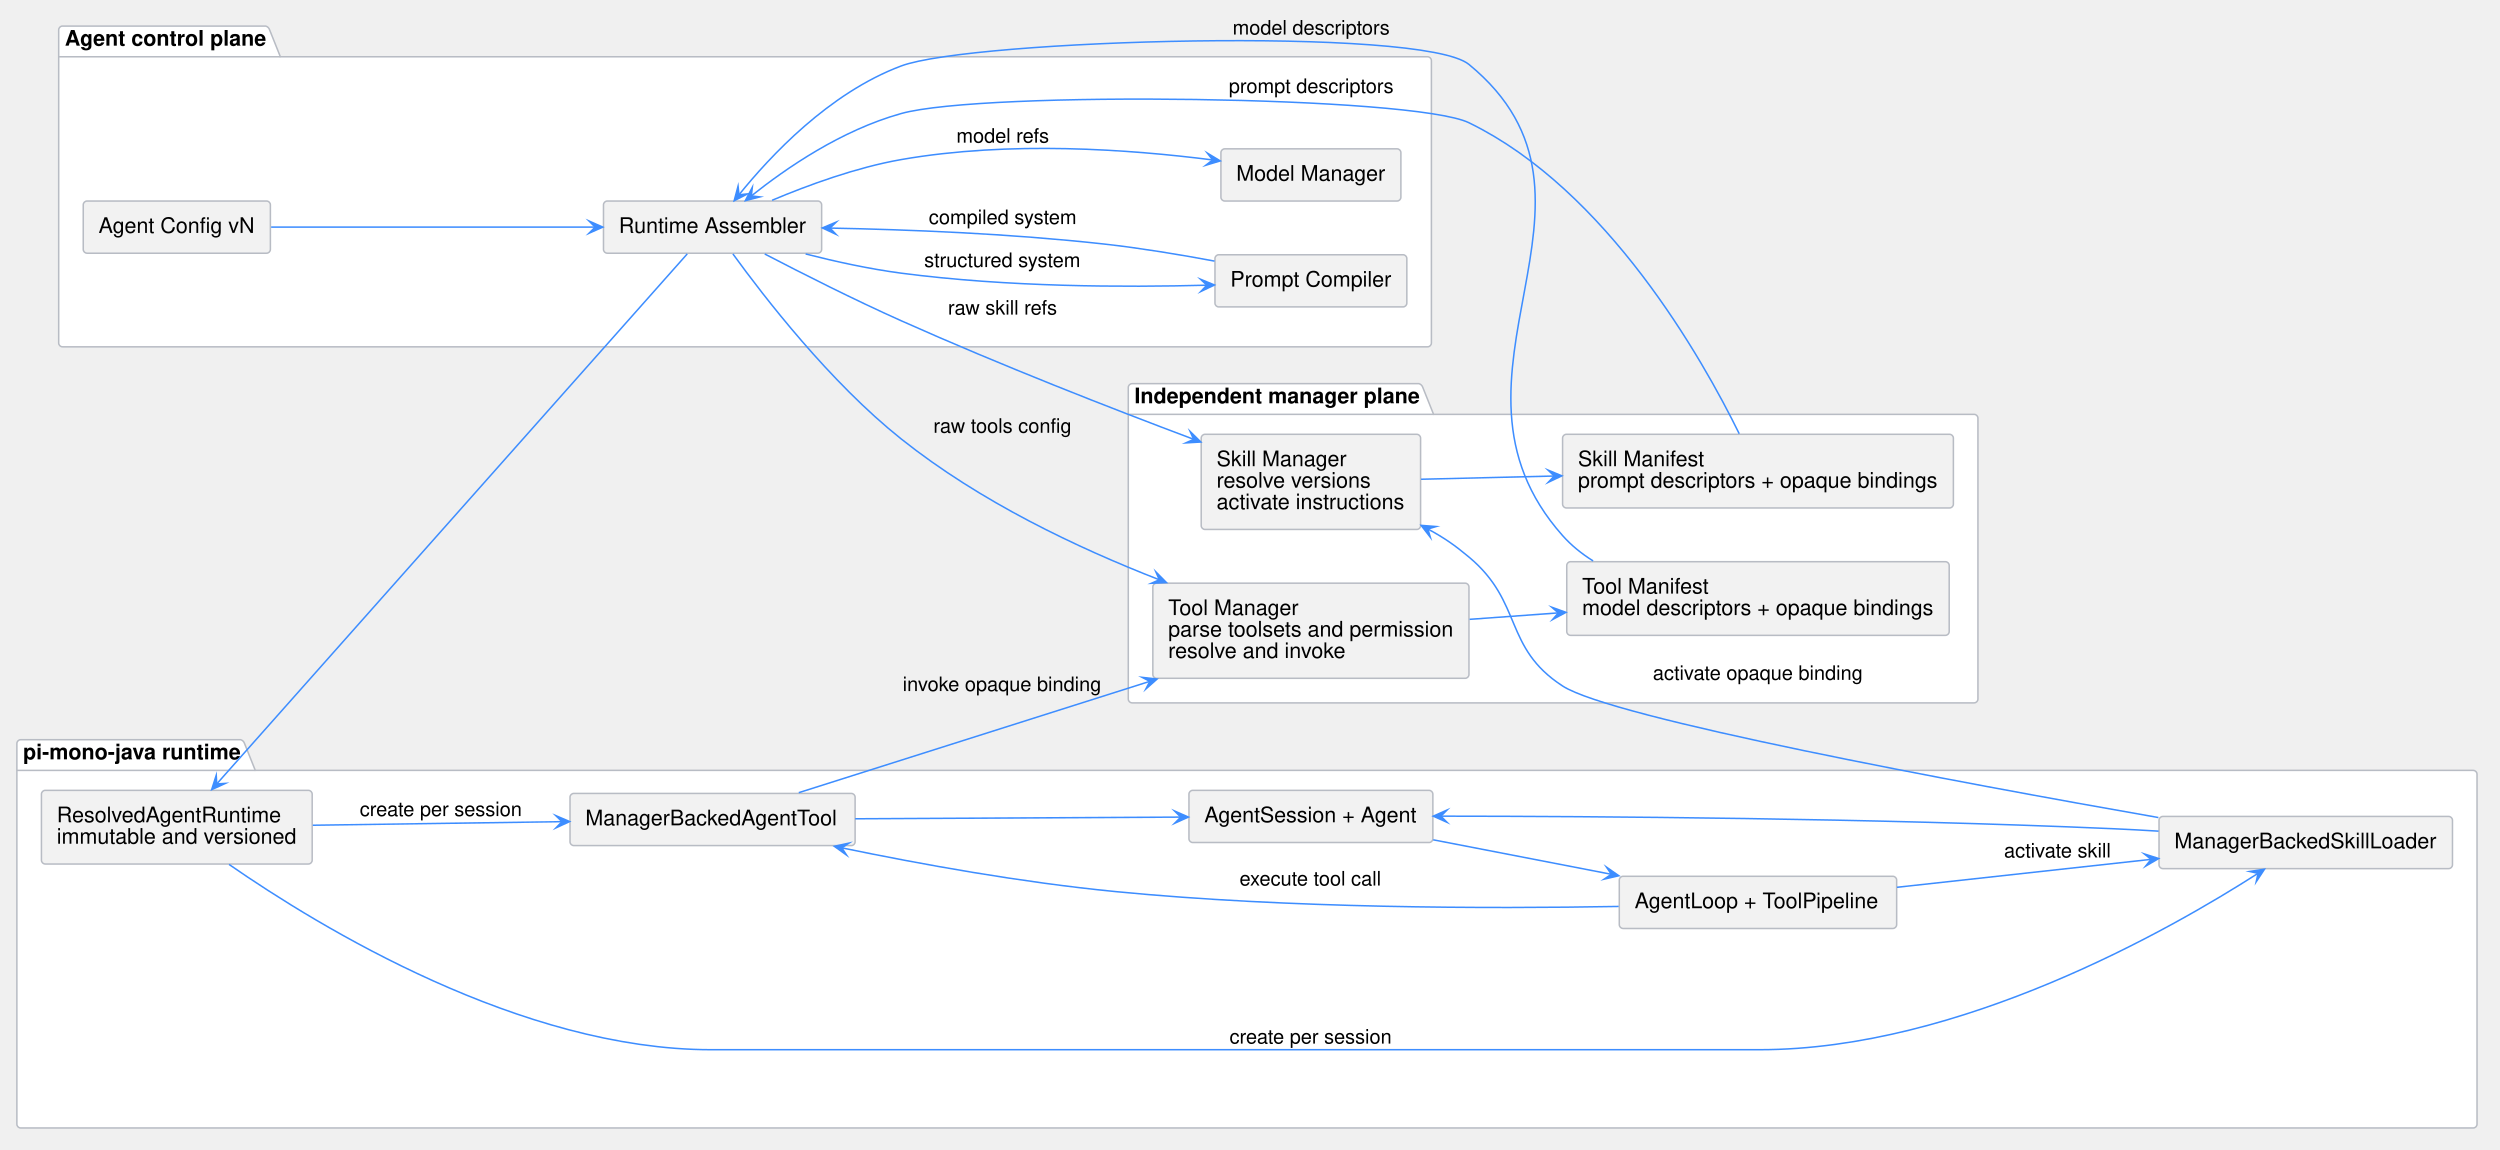
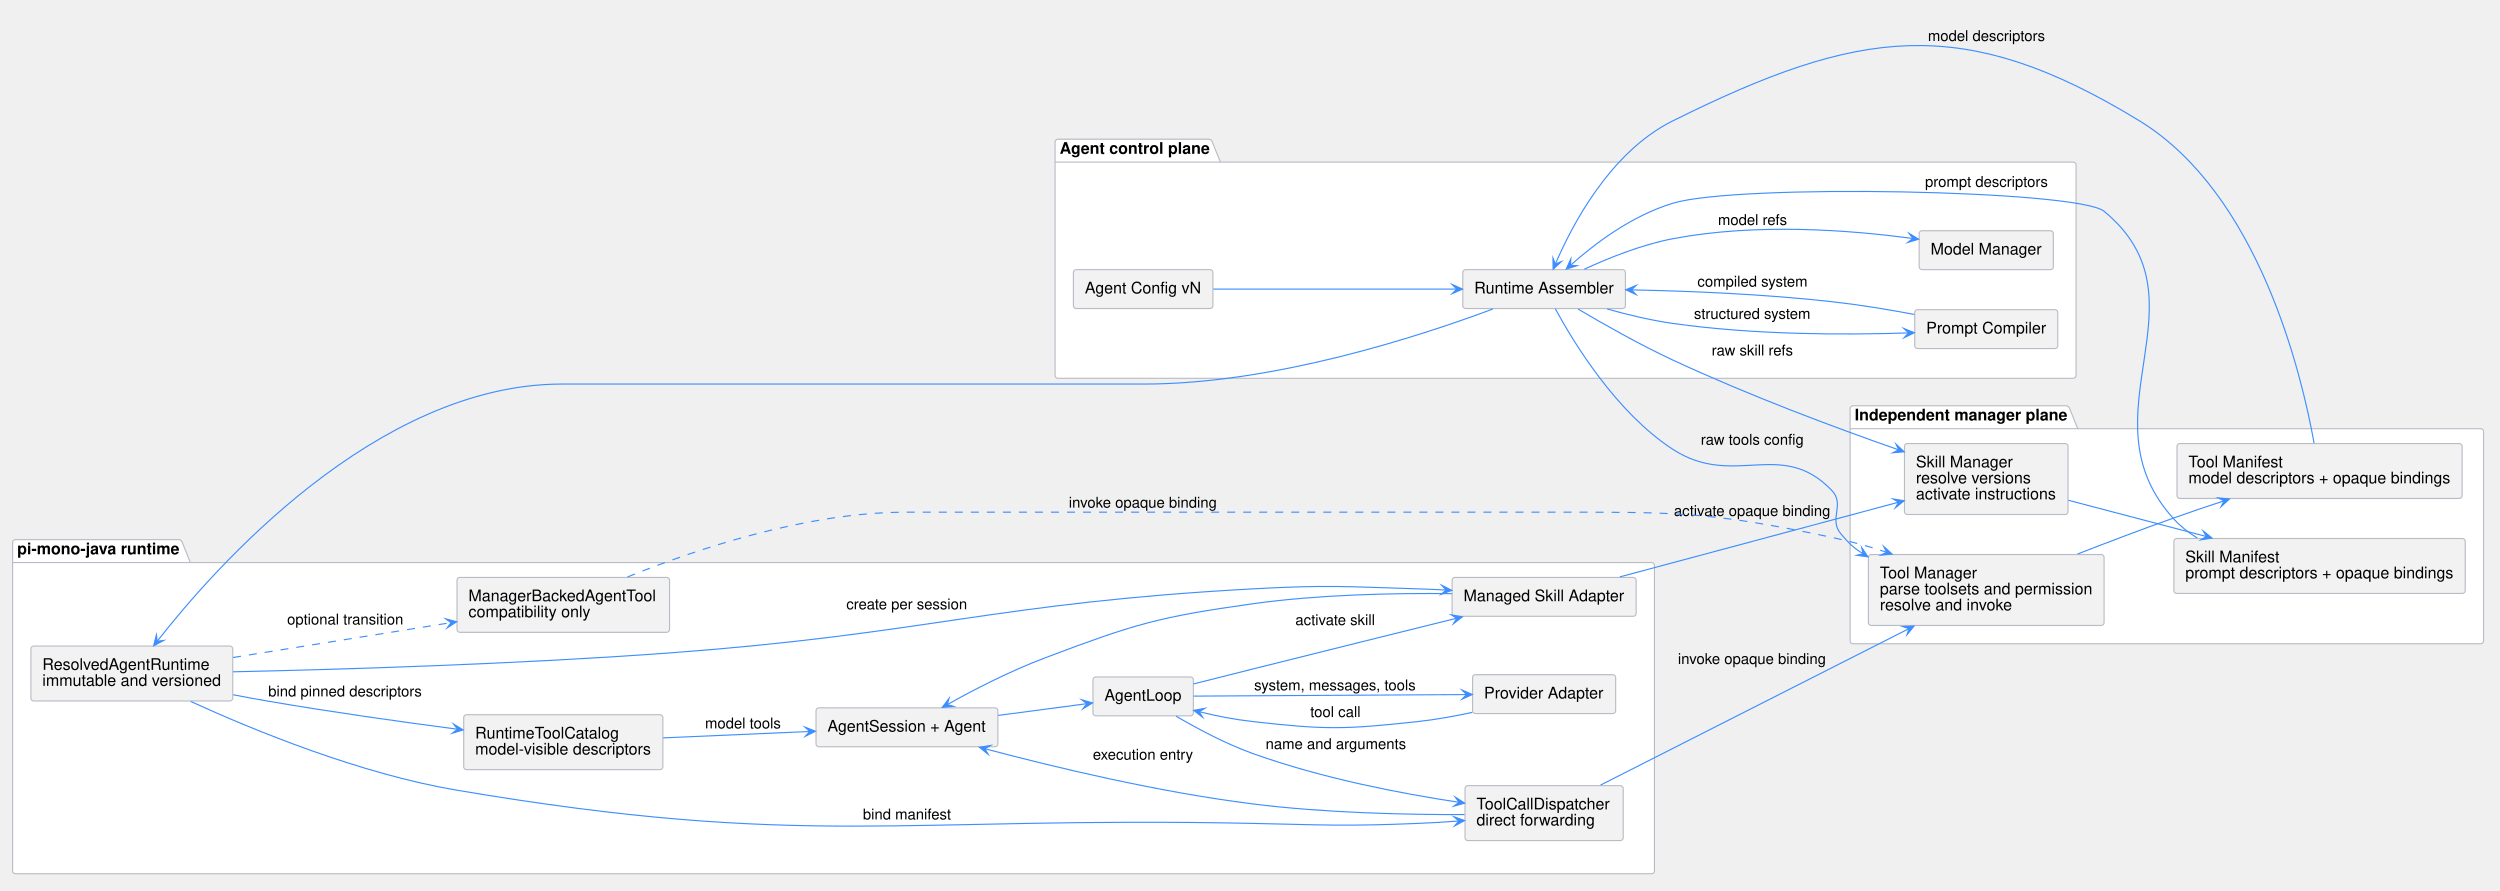
- <svg xmlns="http://www.w3.org/2000/svg" contentStyleType="text/css" data-diagram-type="DESCRIPTION" height="749px" preserveAspectRatio="none" style="width:1629px;height:749px;background:#FFFFFF;" version="1.1" viewBox="0 0 1629 749" width="1629px" zoomAndPan="magnify">
+ <svg xmlns="http://www.w3.org/2000/svg" contentStyleType="text/css" data-diagram-type="DESCRIPTION" height="778px" preserveAspectRatio="none" style="width:2185px;height:778px;background:#FFFFFF;" version="1.1" viewBox="0 0 2185 778" width="2185px" zoomAndPan="magnify">
  <defs />
  <g>
-     <g class="cluster" data-qualified-name="Agent control plane" data-source-line="107" id="ent0001">
-       <path d="M40.74,16.99 L173.188,16.99 A3.75,3.75 0 0 1 175.688,19.49 L182.688,36.99 L930.2,36.99 A2.5,2.5 0 0 1 932.7,39.49 L932.7,223.49 A2.5,2.5 0 0 1 930.2,225.99 L40.74,225.99 A2.5,2.5 0 0 1 38.24,223.49 L38.24,19.49 A2.5,2.5 0 0 1 40.74,16.99" fill="#FFFFFF" style="stroke:#B8BCC4;stroke-width:1;" />
-       <line style="stroke:#B8BCC4;stroke-width:1;" x1="38.24" x2="182.688" y1="36.99" y2="36.99" />
-       <text fill="#000000" font-family="Helvetica" font-size="14" font-weight="700" lengthAdjust="spacing" textLength="131.448" x="42.24" y="29.77">Agent control plane</text>
-     </g>
-     <g class="cluster" data-qualified-name="Independent manager plane" data-source-line="114" id="ent0006">
-       <path d="M737.69,249.99 L924.614,249.99 A3.75,3.75 0 0 1 927.114,252.49 L934.114,269.99 L1286.32,269.99 A2.5,2.5 0 0 1 1288.82,272.49 L1288.82,455.49 A2.5,2.5 0 0 1 1286.32,457.99 L737.69,457.99 A2.5,2.5 0 0 1 735.19,455.49 L735.19,252.49 A2.5,2.5 0 0 1 737.69,249.99" fill="#FFFFFF" style="stroke:#B8BCC4;stroke-width:1;" />
-       <line style="stroke:#B8BCC4;stroke-width:1;" x1="735.19" x2="934.114" y1="269.99" y2="269.99" />
-       <text fill="#000000" font-family="Helvetica" font-size="14" font-weight="700" lengthAdjust="spacing" textLength="185.924" x="739.19" y="262.77">Independent manager plane</text>
-     </g>
-     <g class="cluster" data-qualified-name="pi-mono-java runtime" data-source-line="121" id="ent0011">
-       <path d="M13.5,481.99 L156.845,481.99 A3.75,3.75 0 0 1 159.345,484.49 L166.345,501.99 L1611.53,501.99 A2.5,2.5 0 0 1 1614.03,504.49 L1614.03,732.49 A2.5,2.5 0 0 1 1611.53,734.99 L13.5,734.99 A2.5,2.5 0 0 1 11,732.49 L11,484.49 A2.5,2.5 0 0 1 13.5,481.99" fill="#FFFFFF" style="stroke:#B8BCC4;stroke-width:1;" />
-       <line style="stroke:#B8BCC4;stroke-width:1;" x1="11" x2="166.345" y1="501.99" y2="501.99" />
-       <text fill="#000000" font-family="Helvetica" font-size="14" font-weight="700" lengthAdjust="spacing" textLength="142.345" x="15" y="494.77">pi-mono-java runtime</text>
-     </g>
-     <g class="entity" data-qualified-name="Agent control plane.Config" data-source-line="108" id="ent0002">
-       <rect fill="#F2F2F2" height="34" rx="2.5" ry="2.5" style="stroke:#B8BCC4;stroke-width:1;" width="121.944" x="54.24" y="130.99" />
-       <text fill="#000000" font-family="Helvetica" font-size="14" lengthAdjust="spacing" textLength="101.944" x="64.24" y="151.77">Agent Config vN</text>
-     </g>
-     <g class="entity" data-qualified-name="Agent control plane.Assembler" data-source-line="109" id="ent0003">
-       <rect fill="#F2F2F2" height="34" rx="2.5" ry="2.5" style="stroke:#B8BCC4;stroke-width:1;" width="142.151" x="393.23" y="130.99" />
-       <text fill="#000000" font-family="Helvetica" font-size="14" lengthAdjust="spacing" textLength="122.151" x="403.23" y="151.77">Runtime Assembler</text>
-     </g>
-     <g class="entity" data-qualified-name="Agent control plane.Prompt" data-source-line="110" id="ent0004">
-       <rect fill="#F2F2F2" height="34" rx="2.5" ry="2.5" style="stroke:#B8BCC4;stroke-width:1;" width="125.027" x="791.67" y="165.99" />
-       <text fill="#000000" font-family="Helvetica" font-size="14" lengthAdjust="spacing" textLength="105.027" x="801.67" y="186.77">Prompt Compiler</text>
-     </g>
-     <g class="entity" data-qualified-name="Agent control plane.ModelManager" data-source-line="111" id="ent0005">
-       <rect fill="#F2F2F2" height="34" rx="2.5" ry="2.5" style="stroke:#B8BCC4;stroke-width:1;" width="117.275" x="795.55" y="96.99" />
-       <text fill="#000000" font-family="Helvetica" font-size="14" lengthAdjust="spacing" textLength="97.275" x="805.55" y="117.77">Model Manager</text>
-     </g>
-     <g class="entity" data-qualified-name="Independent manager plane.ToolManager" data-source-line="115" id="ent0007">
-       <rect fill="#F2F2F2" height="62" rx="2.5" ry="2.5" style="stroke:#B8BCC4;stroke-width:1;" width="205.985" x="751.19" y="379.99" />
-       <text fill="#000000" font-family="Helvetica" font-size="14" lengthAdjust="spacing" textLength="86.379" x="761.19" y="400.77">Tool Manager</text>
-       <text fill="#000000" font-family="Helvetica" font-size="14" lengthAdjust="spacing" textLength="185.985" x="761.19" y="414.77">parse toolsets and permission</text>
-       <text fill="#000000" font-family="Helvetica" font-size="14" lengthAdjust="spacing" textLength="116.737" x="761.19" y="428.77">resolve and invoke</text>
-     </g>
-     <g class="entity" data-qualified-name="Independent manager plane.SkillManager" data-source-line="116" id="ent0008">
-       <rect fill="#F2F2F2" height="62" rx="2.5" ry="2.5" style="stroke:#B8BCC4;stroke-width:1;" width="142.944" x="782.71" y="282.99" />
-       <text fill="#000000" font-family="Helvetica" font-size="14" lengthAdjust="spacing" textLength="84.814" x="792.71" y="303.77">Skill Manager</text>
-       <text fill="#000000" font-family="Helvetica" font-size="14" lengthAdjust="spacing" textLength="101.151" x="792.71" y="317.77">resolve versions</text>
-       <text fill="#000000" font-family="Helvetica" font-size="14" lengthAdjust="spacing" textLength="122.944" x="792.71" y="331.77">activate instructions</text>
-     </g>
-     <g class="entity" data-qualified-name="Independent manager plane.ToolManifest" data-source-line="117" id="ent0009">
-       <rect fill="#F2F2F2" height="48" rx="2.5" ry="2.5" style="stroke:#B8BCC4;stroke-width:1;" width="249.202" x="1020.9" y="365.99" />
-       <text fill="#000000" font-family="Helvetica" font-size="14" lengthAdjust="spacing" textLength="84.034" x="1030.9" y="386.77">Tool Manifest</text>
-       <text fill="#000000" font-family="Helvetica" font-size="14" lengthAdjust="spacing" textLength="229.202" x="1030.9" y="400.77">model descriptors + opaque bindings</text>
-     </g>
-     <g class="entity" data-qualified-name="Independent manager plane.SkillManifest" data-source-line="118" id="ent0010">
-       <rect fill="#F2F2F2" height="48" rx="2.5" ry="2.5" style="stroke:#B8BCC4;stroke-width:1;" width="254.644" x="1018.18" y="282.99" />
-       <text fill="#000000" font-family="Helvetica" font-size="14" lengthAdjust="spacing" textLength="82.469" x="1028.18" y="303.77">Skill Manifest</text>
-       <text fill="#000000" font-family="Helvetica" font-size="14" lengthAdjust="spacing" textLength="234.644" x="1028.18" y="317.77">prompt descriptors + opaque bindings</text>
-     </g>
-     <g class="entity" data-qualified-name="pi-mono-java runtime.Runtime" data-source-line="122" id="ent0012">
-       <rect fill="#F2F2F2" height="48" rx="2.5" ry="2.5" style="stroke:#B8BCC4;stroke-width:1;" width="176.42" x="27" y="514.99" />
-       <text fill="#000000" font-family="Helvetica" font-size="14" lengthAdjust="spacing" textLength="147.082" x="37" y="535.77">ResolvedAgentRuntime</text>
-       <text fill="#000000" font-family="Helvetica" font-size="14" lengthAdjust="spacing" textLength="156.42" x="37" y="549.77">immutable and versioned</text>
-     </g>
-     <g class="entity" data-qualified-name="pi-mono-java runtime.ToolAdapter" data-source-line="123" id="ent0013">
-       <rect fill="#F2F2F2" height="34" rx="2.5" ry="2.5" style="stroke:#B8BCC4;stroke-width:1;" width="185.772" x="371.42" y="516.99" />
-       <text fill="#000000" font-family="Helvetica" font-size="14" lengthAdjust="spacing" textLength="165.772" x="381.42" y="537.77">ManagerBackedAgentTool</text>
-     </g>
-     <g class="entity" data-qualified-name="pi-mono-java runtime.SkillAdapter" data-source-line="124" id="ent0014">
-       <rect fill="#F2F2F2" height="34" rx="2.5" ry="2.5" style="stroke:#B8BCC4;stroke-width:1;" width="191.213" x="1406.82" y="531.99" />
-       <text fill="#000000" font-family="Helvetica" font-size="14" lengthAdjust="spacing" textLength="171.213" x="1416.82" y="552.77">ManagerBackedSkillLoader</text>
-     </g>
-     <g class="entity" data-qualified-name="pi-mono-java runtime.Session" data-source-line="125" id="ent0015">
-       <rect fill="#F2F2F2" height="34" rx="2.5" ry="2.5" style="stroke:#B8BCC4;stroke-width:1;" width="158.934" x="774.72" y="514.99" />
-       <text fill="#000000" font-family="Helvetica" font-size="14" lengthAdjust="spacing" textLength="138.934" x="784.72" y="535.77">AgentSession + Agent</text>
-     </g>
-     <g class="entity" data-qualified-name="pi-mono-java runtime.Loop" data-source-line="126" id="ent0016">
-       <rect fill="#F2F2F2" height="34" rx="2.5" ry="2.5" style="stroke:#B8BCC4;stroke-width:1;" width="180.733" x="1055.13" y="570.99" />
-       <text fill="#000000" font-family="Helvetica" font-size="14" lengthAdjust="spacing" textLength="160.733" x="1065.13" y="591.77">AgentLoop + ToolPipeline</text>
-     </g>
-     <g class="link" data-entity-1="ent0002" data-entity-2="ent0003" data-link-type="dependency" data-source-line="129" id="lnk17">
-       <path d="M176.67,147.99 C236.88,147.99 324.26,147.99 387.78,147.99" fill="none" id="Config-to-Assembler" style="stroke:#3D8DFF;stroke-width:1;" />
-       <polygon fill="#3D8DFF" points="392.78,147.99,383.78,143.99,387.78,147.99,383.78,151.99,392.78,147.99" style="stroke:#3D8DFF;stroke-width:1;stroke-linejoin:miter;stroke-miterlimit:10;" />
-     </g>
-     <g class="link" data-entity-1="ent0003" data-entity-2="ent0007" data-link-type="dependency" data-source-line="130" id="lnk18">
-       <path d="M477.56,165.45 C497.88,193.49 540.93,249.16 587.19,285.99 C638.79,327.06 701.432,356.711 755.422,377.791" fill="none" id="Assembler-to-ToolManager" style="stroke:#3D8DFF;stroke-width:1;" />
-       <polygon fill="#3D8DFF" points="760.08,379.61,753.151,372.61,755.422,377.791,750.242,380.062,760.08,379.61" style="stroke:#3D8DFF;stroke-width:1;stroke-linejoin:miter;stroke-miterlimit:10;" />
-       <text fill="#000000" font-family="Helvetica" font-size="13" lengthAdjust="spacing" textLength="90.321" x="608.19" y="282">raw tools config</text>
-     </g>
-     <g class="link" data-entity-1="ent0003" data-entity-2="ent0008" data-link-type="dependency" data-source-line="131" id="lnk19">
-       <path d="M498.29,165.49 C522.61,178.14 556.62,195.34 587.19,208.99 C652.47,238.14 723.79,265.961 777.8,286.261" fill="none" id="Assembler-to-SkillManager" style="stroke:#3D8DFF;stroke-width:1;" />
-       <polygon fill="#3D8DFF" points="782.48,288.02,775.463,281.109,777.8,286.261,772.648,288.598,782.48,288.02" style="stroke:#3D8DFF;stroke-width:1;stroke-linejoin:miter;stroke-miterlimit:10;" />
-       <text fill="#000000" font-family="Helvetica" font-size="13" lengthAdjust="spacing" textLength="71.506" x="617.69" y="205">raw skill refs</text>
-     </g>
-     <g class="link" data-entity-1="ent0003" data-entity-2="ent0005" data-link-type="dependency" data-source-line="132" id="lnk20">
-       <path d="M503.07,130.51 C526.69,120.56 558.05,109.09 587.19,103.99 C657.98,91.6 735.95,97.329 790.16,104.219" fill="none" id="Assembler-to-ModelManager" style="stroke:#3D8DFF;stroke-width:1;" />
-       <polygon fill="#3D8DFF" points="795.12,104.85,786.696,99.747,790.16,104.219,785.688,107.683,795.12,104.85" style="stroke:#3D8DFF;stroke-width:1;stroke-linejoin:miter;stroke-miterlimit:10;" />
-       <text fill="#000000" font-family="Helvetica" font-size="13" lengthAdjust="spacing" textLength="60.69" x="623.19" y="92.97">model refs</text>
-     </g>
-     <g class="link" data-entity-1="ent0003" data-entity-2="ent0004" data-link-type="dependency" data-source-line="133" id="lnk21">
-       <path d="M524.94,165.48 C544.59,170.48 566.66,175.3 587.19,177.99 C656.69,187.08 732.262,187.284 786.352,185.834" fill="none" id="Assembler-to-Prompt" style="stroke:#3D8DFF;stroke-width:1;" />
-       <polygon fill="#3D8DFF" points="791.35,185.7,782.246,181.942,786.352,185.834,782.46,189.94,791.35,185.7" style="stroke:#3D8DFF;stroke-width:1;stroke-linejoin:miter;stroke-miterlimit:10;" />
-       <text fill="#000000" font-family="Helvetica" font-size="13" lengthAdjust="spacing" textLength="102.585" x="602.19" y="174">structured system</text>
-     </g>
-     <g class="link" data-entity-1="ent0004" data-entity-2="ent0003" data-link-type="dependency" data-source-line="138" id="lnk26">
-       <path d="M791.4,170.14 C768.78,165.91 742.92,161.62 719.19,158.99 C657.47,152.16 591.869,149.607 540.819,148.617" fill="none" id="Prompt-to-Assembler" style="stroke:#3D8DFF;stroke-width:1;" />
-       <polygon fill="#3D8DFF" points="535.82,148.52,544.741,152.694,540.819,148.617,544.896,144.695,535.82,148.52" style="stroke:#3D8DFF;stroke-width:1;stroke-linejoin:miter;stroke-miterlimit:10;" />
-       <text fill="#000000" font-family="Helvetica" font-size="13" lengthAdjust="spacing" textLength="96.808" x="605.19" y="146">compiled system</text>
-     </g>
-     <g class="link" data-entity-1="ent0007" data-entity-2="ent0009" data-link-type="dependency" data-source-line="134" id="lnk22">
-       <path d="M957.59,403.56 C977.91,402.08 994.463,400.882 1015.413,399.362" fill="none" id="ToolManager-to-ToolManifest" style="stroke:#3D8DFF;stroke-width:1;" />
-       <polygon fill="#3D8DFF" points="1020.4,399,1011.134,395.661,1015.413,399.362,1011.713,403.64,1020.4,399" style="stroke:#3D8DFF;stroke-width:1;stroke-linejoin:miter;stroke-miterlimit:10;" />
-     </g>
-     <g class="link" data-entity-1="ent0008" data-entity-2="ent0010" data-link-type="dependency" data-source-line="135" id="lnk23">
-       <path d="M925.96,312.28 C953.64,311.61 981.271,310.94 1012.741,310.18" fill="none" id="SkillManager-to-SkillManifest" style="stroke:#3D8DFF;stroke-width:1;" />
-       <polygon fill="#3D8DFF" points="1017.74,310.06,1008.646,306.278,1012.741,310.18,1008.839,314.276,1017.74,310.06" style="stroke:#3D8DFF;stroke-width:1;stroke-linejoin:miter;stroke-miterlimit:10;" />
-     </g>
-     <g class="link" data-entity-1="ent0009" data-entity-2="ent0003" data-link-type="dependency" data-source-line="136" id="lnk24">
-       <path d="M1038.07,365.5 C1030.69,360.9 1023.92,355.45 1018.18,348.99 C925.77,245.01 1064.7,130.25 957.18,41.99 C926.85,17.09 633.06,25.77 587.19,42.99 C539.86,60.76 501.675,102.002 481.515,126.922" fill="none" id="ToolManifest-to-Assembler" style="stroke:#3D8DFF;stroke-width:1;" />
-       <polygon fill="#3D8DFF" points="478.37,130.81,487.14,126.329,481.515,126.922,480.921,121.297,478.37,130.81" style="stroke:#3D8DFF;stroke-width:1;stroke-linejoin:miter;stroke-miterlimit:10;" />
-       <text fill="#000000" font-family="Helvetica" font-size="13" lengthAdjust="spacing" textLength="102.597" x="803.18" y="22.5">model descriptors</text>
-     </g>
-     <g class="link" data-entity-1="ent0010" data-entity-2="ent0003" data-link-type="dependency" data-source-line="137" id="lnk25">
-       <path d="M1133.29,282.65 C1109.19,233.6 1047.22,123.82 957.18,79.99 C921.26,62.51 640.62,59.04 587.19,73.99 C547.86,85 512.507,109.452 489.567,127.652" fill="none" id="SkillManifest-to-Assembler" style="stroke:#3D8DFF;stroke-width:1;" />
-       <polygon fill="#3D8DFF" points="485.65,130.76,495.187,128.3,489.567,127.652,490.214,122.032,485.65,130.76" style="stroke:#3D8DFF;stroke-width:1;stroke-linejoin:miter;stroke-miterlimit:10;" />
-       <text fill="#000000" font-family="Helvetica" font-size="13" lengthAdjust="spacing" textLength="107.65" x="800.68" y="60.58">prompt descriptors</text>
-     </g>
-     <g class="link" data-entity-1="ent0003" data-entity-2="ent0012" data-link-type="dependency" data-source-line="139" id="lnk27">
-       <path d="M447.82,165.43 C392.21,228.07 205.799,438.071 141.239,510.791" fill="none" id="Assembler-to-Runtime" style="stroke:#3D8DFF;stroke-width:1;" />
-       <polygon fill="#3D8DFF" points="137.92,514.53,146.886,510.455,141.239,510.791,140.904,505.144,137.92,514.53" style="stroke:#3D8DFF;stroke-width:1;stroke-linejoin:miter;stroke-miterlimit:10;" />
-     </g>
-     <g class="link" data-entity-1="ent0012" data-entity-2="ent0013" data-link-type="dependency" data-source-line="140" id="lnk28">
-       <path d="M203.8,537.73 C254.91,536.99 314.33,536.131 366.19,535.391" fill="none" id="Runtime-to-ToolAdapter" style="stroke:#3D8DFF;stroke-width:1;" />
-       <polygon fill="#3D8DFF" points="371.19,535.32,362.134,531.449,366.19,535.391,362.248,539.448,371.19,535.32" style="stroke:#3D8DFF;stroke-width:1;stroke-linejoin:miter;stroke-miterlimit:10;" />
-       <text fill="#000000" font-family="Helvetica" font-size="13" lengthAdjust="spacing" textLength="106.222" x="234.42" y="531.76">create per session</text>
-     </g>
-     <g class="link" data-entity-1="ent0012" data-entity-2="ent0014" data-link-type="dependency" data-source-line="141" id="lnk29">
-       <path d="M149.25,563.26 C208.82,604.54 339.55,683.99 463.31,683.99 C463.31,683.99 463.31,683.99 1146.5,683.99 C1277.36,683.99 1414.471,605.518 1471.351,569.058" fill="none" id="Runtime-to-SkillAdapter" style="stroke:#3D8DFF;stroke-width:1;" />
-       <polygon fill="#3D8DFF" points="1475.56,566.36,1465.824,567.849,1471.351,569.058,1470.142,574.584,1475.56,566.36" style="stroke:#3D8DFF;stroke-width:1;stroke-linejoin:miter;stroke-miterlimit:10;" />
-       <text fill="#000000" font-family="Helvetica" font-size="13" lengthAdjust="spacing" textLength="106.222" x="801.18" y="680">create per session</text>
-     </g>
-     <g class="link" data-entity-1="ent0013" data-entity-2="ent0015" data-link-type="dependency" data-source-line="142" id="lnk30">
-       <path d="M557.23,533.52 C623.31,533.18 706.5,532.745 769.37,532.425" fill="none" id="ToolAdapter-to-Session" style="stroke:#3D8DFF;stroke-width:1;" />
-       <polygon fill="#3D8DFF" points="774.37,532.4,765.35,528.446,769.37,532.425,765.39,536.446,774.37,532.4" style="stroke:#3D8DFF;stroke-width:1;stroke-linejoin:miter;stroke-miterlimit:10;" />
-     </g>
-     <g class="link" data-entity-1="ent0014" data-entity-2="ent0015" data-link-type="dependency" data-source-line="143" id="lnk31">
-       <path d="M1406.55,541.58 C1396.52,540.96 1386.46,540.41 1376.82,539.99 C1219.83,533.12 1041.03,531.894 938.88,531.814" fill="none" id="SkillAdapter-to-Session" style="stroke:#3D8DFF;stroke-width:1;" />
-       <polygon fill="#3D8DFF" points="933.88,531.81,942.877,535.817,938.88,531.814,942.883,527.817,933.88,531.81" style="stroke:#3D8DFF;stroke-width:1;stroke-linejoin:miter;stroke-miterlimit:10;" />
-     </g>
-     <g class="link" data-entity-1="ent0015" data-entity-2="ent0016" data-link-type="dependency" data-source-line="144" id="lnk32">
-       <path d="M933.86,547.22 C971.26,554.46 1011.231,562.2 1049.941,569.69" fill="none" id="Session-to-Loop" style="stroke:#3D8DFF;stroke-width:1;" />
-       <polygon fill="#3D8DFF" points="1054.85,570.64,1046.774,565.003,1049.941,569.69,1045.254,572.857,1054.85,570.64" style="stroke:#3D8DFF;stroke-width:1;stroke-linejoin:miter;stroke-miterlimit:10;" />
-     </g>
-     <g class="link" data-entity-1="ent0016" data-entity-2="ent0013" data-link-type="dependency" data-source-line="145" id="lnk33">
-       <path d="M1054.72,590.64 C970.05,592.16 839.69,591.96 727.19,580.99 C665.01,574.93 600.327,563.161 548.527,552.461" fill="none" id="Loop-to-ToolAdapter" style="stroke:#3D8DFF;stroke-width:1;" />
-       <polygon fill="#3D8DFF" points="543.63,551.45,551.635,557.188,548.527,552.461,553.253,549.353,543.63,551.45" style="stroke:#3D8DFF;stroke-width:1;stroke-linejoin:miter;stroke-miterlimit:10;" />
-       <text fill="#000000" font-family="Helvetica" font-size="13" lengthAdjust="spacing" textLength="93.222" x="807.68" y="577">execute tool call</text>
-     </g>
-     <g class="link" data-entity-1="ent0013" data-entity-2="ent0007" data-link-type="dependency" data-source-line="146" id="lnk34">
-       <path d="M520.47,516.5 C581.12,497.26 675.044,467.481 749.214,443.961" fill="none" id="ToolAdapter-to-ToolManager" style="stroke:#3D8DFF;stroke-width:1;" />
-       <polygon fill="#3D8DFF" points="753.98,442.45,744.192,441.357,749.214,443.961,746.61,448.983,753.98,442.45" style="stroke:#3D8DFF;stroke-width:1;stroke-linejoin:miter;stroke-miterlimit:10;" />
-       <text fill="#000000" font-family="Helvetica" font-size="13" lengthAdjust="spacing" textLength="130.108" x="588.19" y="450.3">invoke opaque binding</text>
-     </g>
-     <g class="link" data-entity-1="ent0016" data-entity-2="ent0014" data-link-type="dependency" data-source-line="147" id="lnk35">
-       <path d="M1236.06,578.15 C1288.12,572.43 1348.71,565.765 1401.64,559.955" fill="none" id="Loop-to-SkillAdapter" style="stroke:#3D8DFF;stroke-width:1;" />
-       <polygon fill="#3D8DFF" points="1406.61,559.41,1397.227,556.416,1401.64,559.955,1398.1,564.368,1406.61,559.41" style="stroke:#3D8DFF;stroke-width:1;stroke-linejoin:miter;stroke-miterlimit:10;" />
-       <text fill="#000000" font-family="Helvetica" font-size="13" lengthAdjust="spacing" textLength="70.078" x="1305.82" y="558.73">activate skill</text>
-     </g>
-     <g class="link" data-entity-1="ent0014" data-entity-2="ent0008" data-link-type="dependency" data-source-line="148" id="lnk36">
-       <path d="M1406.41,532.72 C1275.06,509.65 1050.46,467.93 1018.18,446.99 C979.47,421.88 992.61,392.55 957.18,362.99 C947.82,355.19 941.415,350.673 930.405,344.703" fill="none" id="SkillAdapter-to-SkillManager" style="stroke:#3D8DFF;stroke-width:1;" />
-       <polygon fill="#3D8DFF" points="926.01,342.32,932.015,350.126,930.405,344.703,935.828,343.093,926.01,342.32" style="stroke:#3D8DFF;stroke-width:1;stroke-linejoin:miter;stroke-miterlimit:10;" />
-       <text fill="#000000" font-family="Helvetica" font-size="13" lengthAdjust="spacing" textLength="137.332" x="1077" y="443">activate opaque binding</text>
+     <g class="cluster" data-qualified-name="Agent control plane" data-source-line="110" id="ent0001">
+       <path d="M924.65,121.66 L1057.098,121.66 A3.75,3.75 0 0 1 1059.598,124.16 L1066.598,141.66 L1811.99,141.66 A2.5,2.5 0 0 1 1814.49,144.16 L1814.49,328.16 A2.5,2.5 0 0 1 1811.99,330.66 L924.65,330.66 A2.5,2.5 0 0 1 922.15,328.16 L922.15,124.16 A2.5,2.5 0 0 1 924.65,121.66" fill="#FFFFFF" style="stroke:#B8BCC4;stroke-width:1;" />
+       <line style="stroke:#B8BCC4;stroke-width:1;" x1="922.15" x2="1066.598" y1="141.66" y2="141.66" />
+       <text fill="#000000" font-family="Helvetica" font-size="14" font-weight="700" lengthAdjust="spacing" textLength="131.448" x="926.15" y="134.44">Agent control plane</text>
+     </g>
+     <g class="cluster" data-qualified-name="Independent manager plane" data-source-line="117" id="ent0006">
+       <path d="M1619.49,354.66 L1806.414,354.66 A3.75,3.75 0 0 1 1808.914,357.16 L1815.914,374.66 L2168.12,374.66 A2.5,2.5 0 0 1 2170.62,377.16 L2170.62,560.16 A2.5,2.5 0 0 1 2168.12,562.66 L1619.49,562.66 A2.5,2.5 0 0 1 1616.99,560.16 L1616.99,357.16 A2.5,2.5 0 0 1 1619.49,354.66" fill="#FFFFFF" style="stroke:#B8BCC4;stroke-width:1;" />
+       <line style="stroke:#B8BCC4;stroke-width:1;" x1="1616.99" x2="1815.914" y1="374.66" y2="374.66" />
+       <text fill="#000000" font-family="Helvetica" font-size="14" font-weight="700" lengthAdjust="spacing" textLength="185.924" x="1620.99" y="367.44">Independent manager plane</text>
+     </g>
+     <g class="cluster" data-qualified-name="pi-mono-java runtime" data-source-line="124" id="ent0011">
+       <path d="M13.5,471.66 L156.845,471.66 A3.75,3.75 0 0 1 159.345,474.16 L166.345,491.66 L1443.49,491.66 A2.5,2.5 0 0 1 1445.99,494.16 L1445.99,761.16 A2.5,2.5 0 0 1 1443.49,763.66 L13.5,763.66 A2.5,2.5 0 0 1 11,761.16 L11,474.16 A2.5,2.5 0 0 1 13.5,471.66" fill="#FFFFFF" style="stroke:#B8BCC4;stroke-width:1;" />
+       <line style="stroke:#B8BCC4;stroke-width:1;" x1="11" x2="166.345" y1="491.66" y2="491.66" />
+       <text fill="#000000" font-family="Helvetica" font-size="14" font-weight="700" lengthAdjust="spacing" textLength="142.345" x="15" y="484.44">pi-mono-java runtime</text>
+     </g>
+     <g class="entity" data-qualified-name="Agent control plane.Config" data-source-line="111" id="ent0002">
+       <rect fill="#F2F2F2" height="34" rx="2.5" ry="2.5" style="stroke:#B8BCC4;stroke-width:1;" width="121.944" x="938.15" y="235.66" />
+       <text fill="#000000" font-family="Helvetica" font-size="14" lengthAdjust="spacing" textLength="101.944" x="948.15" y="256.44">Agent Config vN</text>
+     </g>
+     <g class="entity" data-qualified-name="Agent control plane.Assembler" data-source-line="112" id="ent0003">
+       <rect fill="#F2F2F2" height="34" rx="2.5" ry="2.5" style="stroke:#B8BCC4;stroke-width:1;" width="142.151" x="1278.48" y="235.66" />
+       <text fill="#000000" font-family="Helvetica" font-size="14" lengthAdjust="spacing" textLength="122.151" x="1288.48" y="256.44">Runtime Assembler</text>
+     </g>
+     <g class="entity" data-qualified-name="Agent control plane.Prompt" data-source-line="113" id="ent0004">
+       <rect fill="#F2F2F2" height="34" rx="2.5" ry="2.5" style="stroke:#B8BCC4;stroke-width:1;" width="125.027" x="1673.47" y="270.66" />
+       <text fill="#000000" font-family="Helvetica" font-size="14" lengthAdjust="spacing" textLength="105.027" x="1683.47" y="291.44">Prompt Compiler</text>
+     </g>
+     <g class="entity" data-qualified-name="Agent control plane.ModelManager" data-source-line="114" id="ent0005">
+       <rect fill="#F2F2F2" height="34" rx="2.5" ry="2.5" style="stroke:#B8BCC4;stroke-width:1;" width="117.275" x="1677.34" y="201.66" />
+       <text fill="#000000" font-family="Helvetica" font-size="14" lengthAdjust="spacing" textLength="97.275" x="1687.34" y="222.44">Model Manager</text>
+     </g>
+     <g class="entity" data-qualified-name="Independent manager plane.ToolManager" data-source-line="118" id="ent0007">
+       <rect fill="#F2F2F2" height="62" rx="2.5" ry="2.5" style="stroke:#B8BCC4;stroke-width:1;" width="205.985" x="1632.99" y="484.66" />
+       <text fill="#000000" font-family="Helvetica" font-size="14" lengthAdjust="spacing" textLength="86.379" x="1642.99" y="505.44">Tool Manager</text>
+       <text fill="#000000" font-family="Helvetica" font-size="14" lengthAdjust="spacing" textLength="185.985" x="1642.99" y="519.44">parse toolsets and permission</text>
+       <text fill="#000000" font-family="Helvetica" font-size="14" lengthAdjust="spacing" textLength="116.737" x="1642.99" y="533.44">resolve and invoke</text>
+     </g>
+     <g class="entity" data-qualified-name="Independent manager plane.SkillManager" data-source-line="119" id="ent0008">
+       <rect fill="#F2F2F2" height="62" rx="2.5" ry="2.5" style="stroke:#B8BCC4;stroke-width:1;" width="142.944" x="1664.51" y="387.66" />
+       <text fill="#000000" font-family="Helvetica" font-size="14" lengthAdjust="spacing" textLength="84.814" x="1674.51" y="408.44">Skill Manager</text>
+       <text fill="#000000" font-family="Helvetica" font-size="14" lengthAdjust="spacing" textLength="101.151" x="1674.51" y="422.44">resolve versions</text>
+       <text fill="#000000" font-family="Helvetica" font-size="14" lengthAdjust="spacing" textLength="122.944" x="1674.51" y="436.44">activate instructions</text>
+     </g>
+     <g class="entity" data-qualified-name="Independent manager plane.ToolManifest" data-source-line="120" id="ent0009">
+       <rect fill="#F2F2F2" height="48" rx="2.5" ry="2.5" style="stroke:#B8BCC4;stroke-width:1;" width="249.202" x="1902.69" y="387.66" />
+       <text fill="#000000" font-family="Helvetica" font-size="14" lengthAdjust="spacing" textLength="84.034" x="1912.69" y="408.44">Tool Manifest</text>
+       <text fill="#000000" font-family="Helvetica" font-size="14" lengthAdjust="spacing" textLength="229.202" x="1912.69" y="422.44">model descriptors + opaque bindings</text>
+     </g>
+     <g class="entity" data-qualified-name="Independent manager plane.SkillManifest" data-source-line="121" id="ent0010">
+       <rect fill="#F2F2F2" height="48" rx="2.5" ry="2.5" style="stroke:#B8BCC4;stroke-width:1;" width="254.644" x="1899.97" y="470.66" />
+       <text fill="#000000" font-family="Helvetica" font-size="14" lengthAdjust="spacing" textLength="82.469" x="1909.97" y="491.44">Skill Manifest</text>
+       <text fill="#000000" font-family="Helvetica" font-size="14" lengthAdjust="spacing" textLength="234.644" x="1909.97" y="505.44">prompt descriptors + opaque bindings</text>
+     </g>
+     <g class="entity" data-qualified-name="pi-mono-java runtime.Runtime" data-source-line="125" id="ent0012">
+       <rect fill="#F2F2F2" height="48" rx="2.5" ry="2.5" style="stroke:#B8BCC4;stroke-width:1;" width="176.42" x="27" y="564.66" />
+       <text fill="#000000" font-family="Helvetica" font-size="14" lengthAdjust="spacing" textLength="147.082" x="37" y="585.44">ResolvedAgentRuntime</text>
+       <text fill="#000000" font-family="Helvetica" font-size="14" lengthAdjust="spacing" textLength="156.42" x="37" y="599.44">immutable and versioned</text>
+     </g>
+     <g class="entity" data-qualified-name="pi-mono-java runtime.ToolCatalog" data-source-line="126" id="ent0013">
+       <rect fill="#F2F2F2" height="48" rx="2.5" ry="2.5" style="stroke:#B8BCC4;stroke-width:1;" width="174.055" x="405.28" y="624.66" />
+       <text fill="#000000" font-family="Helvetica" font-size="14" lengthAdjust="spacing" textLength="127.62" x="415.28" y="645.44">RuntimeToolCatalog</text>
+       <text fill="#000000" font-family="Helvetica" font-size="14" lengthAdjust="spacing" textLength="154.055" x="415.28" y="659.44">model-visible descriptors</text>
+     </g>
+     <g class="entity" data-qualified-name="pi-mono-java runtime.Dispatcher" data-source-line="127" id="ent0014">
+       <rect fill="#F2F2F2" height="48" rx="2.5" ry="2.5" style="stroke:#B8BCC4;stroke-width:1;" width="138.269" x="1280.42" y="686.66" />
+       <text fill="#000000" font-family="Helvetica" font-size="14" lengthAdjust="spacing" textLength="118.269" x="1290.42" y="707.44">ToolCallDispatcher</text>
+       <text fill="#000000" font-family="Helvetica" font-size="14" lengthAdjust="spacing" textLength="103.489" x="1290.42" y="721.44">direct forwarding</text>
+     </g>
+     <g class="entity" data-qualified-name="pi-mono-java runtime.SkillAdapter" data-source-line="128" id="ent0015">
+       <rect fill="#F2F2F2" height="34" rx="2.5" ry="2.5" style="stroke:#B8BCC4;stroke-width:1;" width="160.861" x="1269.13" y="504.66" />
+       <text fill="#000000" font-family="Helvetica" font-size="14" lengthAdjust="spacing" textLength="140.861" x="1279.13" y="525.44">Managed Skill Adapter</text>
+     </g>
+     <g class="entity" data-qualified-name="pi-mono-java runtime.Session" data-source-line="129" id="ent0016">
+       <rect fill="#F2F2F2" height="34" rx="2.5" ry="2.5" style="stroke:#B8BCC4;stroke-width:1;" width="158.934" x="713.19" y="618.66" />
+       <text fill="#000000" font-family="Helvetica" font-size="14" lengthAdjust="spacing" textLength="138.934" x="723.19" y="639.44">AgentSession + Agent</text>
+     </g>
+     <g class="entity" data-qualified-name="pi-mono-java runtime.Loop" data-source-line="130" id="ent0017">
+       <rect fill="#F2F2F2" height="34" rx="2.5" ry="2.5" style="stroke:#B8BCC4;stroke-width:1;" width="87.731" x="955.26" y="591.66" />
+       <text fill="#000000" font-family="Helvetica" font-size="14" lengthAdjust="spacing" textLength="67.731" x="965.26" y="612.44">AgentLoop</text>
+     </g>
+     <g class="entity" data-qualified-name="pi-mono-java runtime.ProviderAdapter" data-source-line="131" id="ent0018">
+       <rect fill="#F2F2F2" height="34" rx="2.5" ry="2.5" style="stroke:#B8BCC4;stroke-width:1;" width="125.055" x="1287.03" y="589.66" />
+       <text fill="#000000" font-family="Helvetica" font-size="14" lengthAdjust="spacing" textLength="105.055" x="1297.03" y="610.44">Provider Adapter</text>
+     </g>
+     <g class="entity" data-qualified-name="pi-mono-java runtime.CompatAdapter" data-source-line="132" id="ent0019">
+       <rect fill="#F2F2F2" height="48" rx="2.5" ry="2.5" style="stroke:#B8BCC4;stroke-width:1;" width="185.772" x="399.42" y="504.66" />
+       <text fill="#000000" font-family="Helvetica" font-size="14" lengthAdjust="spacing" textLength="165.772" x="409.42" y="525.44">ManagerBackedAgentTool</text>
+       <text fill="#000000" font-family="Helvetica" font-size="14" lengthAdjust="spacing" textLength="106.6" x="409.42" y="539.44">compatibility only</text>
+     </g>
+     <g class="link" data-entity-1="ent0002" data-entity-2="ent0003" data-link-type="dependency" data-source-line="135" id="lnk20">
+       <path d="M1060.42,252.66 C1120.99,252.66 1209.29,252.66 1273.21,252.66" fill="none" id="Config-to-Assembler" style="stroke:#3D8DFF;stroke-width:1;" />
+       <polygon fill="#3D8DFF" points="1278.21,252.66,1269.21,248.66,1273.21,252.66,1269.21,256.66,1278.21,252.66" style="stroke:#3D8DFF;stroke-width:1;stroke-linejoin:miter;stroke-miterlimit:10;" />
+     </g>
+     <g class="link" data-entity-1="ent0003" data-entity-2="ent0007" data-link-type="dependency" data-source-line="136" id="lnk21">
+       <path d="M1359.34,269.84 C1375.48,299.61 1412.75,360.68 1461.99,392.66 C1515.51,427.42 1556.91,382.51 1600.99,428.66 C1612.91,441.14 1597.82,453.5 1608.99,466.66 C1615.67,474.53 1619.534,478.494 1628.384,484.044" fill="none" id="Assembler-to-ToolManager" style="stroke:#3D8DFF;stroke-width:1;" />
+       <polygon fill="#3D8DFF" points="1632.62,486.7,1627.12,478.53,1628.384,484.044,1622.87,485.307,1632.62,486.7" style="stroke:#3D8DFF;stroke-width:1;stroke-linejoin:miter;stroke-miterlimit:10;" />
+       <text fill="#000000" font-family="Helvetica" font-size="13" lengthAdjust="spacing" textLength="90.321" x="1486.49" y="388.67">raw tools config</text>
+     </g>
+     <g class="link" data-entity-1="ent0003" data-entity-2="ent0008" data-link-type="dependency" data-source-line="137" id="lnk22">
+       <path d="M1379.28,270.15 C1401.44,283.27 1433.09,301.2 1461.99,314.66 C1529.11,345.92 1603.74,373.699 1659.54,393.219" fill="none" id="Assembler-to-SkillManager" style="stroke:#3D8DFF;stroke-width:1;" />
+       <polygon fill="#3D8DFF" points="1664.26,394.87,1657.086,388.123,1659.54,393.219,1654.444,395.674,1664.26,394.87" style="stroke:#3D8DFF;stroke-width:1;stroke-linejoin:miter;stroke-miterlimit:10;" />
+       <text fill="#000000" font-family="Helvetica" font-size="13" lengthAdjust="spacing" textLength="71.506" x="1495.99" y="310.67">raw skill refs</text>
+     </g>
+     <g class="link" data-entity-1="ent0003" data-entity-2="ent0005" data-link-type="dependency" data-source-line="138" id="lnk23">
+       <path d="M1384.68,235.3 C1406.23,225.33 1435.02,213.79 1461.99,208.66 C1535.13,194.74 1616.284,200.998 1671.934,208.428" fill="none" id="Assembler-to-ModelManager" style="stroke:#3D8DFF;stroke-width:1;" />
+       <polygon fill="#3D8DFF" points="1676.89,209.09,1668.498,203.934,1671.934,208.428,1667.44,211.864,1676.89,209.09" style="stroke:#3D8DFF;stroke-width:1;stroke-linejoin:miter;stroke-miterlimit:10;" />
+       <text fill="#000000" font-family="Helvetica" font-size="13" lengthAdjust="spacing" textLength="60.69" x="1501.49" y="196.65">model refs</text>
+     </g>
+     <g class="link" data-entity-1="ent0003" data-entity-2="ent0004" data-link-type="dependency" data-source-line="139" id="lnk24">
+       <path d="M1404.7,270.09 C1422.73,275.12 1443.04,279.98 1461.99,282.66 C1533.91,292.84 1612.553,292.794 1668.113,290.974" fill="none" id="Assembler-to-Prompt" style="stroke:#3D8DFF;stroke-width:1;" />
+       <polygon fill="#3D8DFF" points="1673.11,290.81,1663.984,287.107,1668.113,290.974,1664.246,295.103,1673.11,290.81" style="stroke:#3D8DFF;stroke-width:1;stroke-linejoin:miter;stroke-miterlimit:10;" />
+       <text fill="#000000" font-family="Helvetica" font-size="13" lengthAdjust="spacing" textLength="102.585" x="1480.49" y="278.67">structured system</text>
+     </g>
+     <g class="link" data-entity-1="ent0004" data-entity-2="ent0003" data-link-type="dependency" data-source-line="144" id="lnk29">
+       <path d="M1673.19,274.82 C1650.57,270.59 1624.71,266.29 1600.99,263.66 C1540.43,256.94 1476.209,254.382 1425.909,253.352" fill="none" id="Prompt-to-Assembler" style="stroke:#3D8DFF;stroke-width:1;" />
+       <polygon fill="#3D8DFF" points="1420.91,253.25,1429.826,257.433,1425.909,253.352,1429.99,249.435,1420.91,253.25" style="stroke:#3D8DFF;stroke-width:1;stroke-linejoin:miter;stroke-miterlimit:10;" />
+       <text fill="#000000" font-family="Helvetica" font-size="13" lengthAdjust="spacing" textLength="96.808" x="1483.49" y="250.49">compiled system</text>
+     </g>
+     <g class="link" data-entity-1="ent0007" data-entity-2="ent0009" data-link-type="dependency" data-source-line="140" id="lnk25">
+       <path d="M1815.83,484.18 C1842.44,473.82 1872.38,462.46 1899.97,452.66 C1915.62,447.1 1927.699,442.989 1943.819,437.699" fill="none" id="ToolManager-to-ToolManifest" style="stroke:#3D8DFF;stroke-width:1;" />
+       <polygon fill="#3D8DFF" points="1948.57,436.14,1938.772,435.146,1943.819,437.699,1941.266,442.747,1948.57,436.14" style="stroke:#3D8DFF;stroke-width:1;stroke-linejoin:miter;stroke-miterlimit:10;" />
+     </g>
+     <g class="link" data-entity-1="ent0008" data-entity-2="ent0010" data-link-type="dependency" data-source-line="141" id="lnk26">
+       <path d="M1807.75,437.25 C1845.56,447.18 1887.734,458.259 1928.454,468.959" fill="none" id="SkillManager-to-SkillManifest" style="stroke:#3D8DFF;stroke-width:1;" />
+       <polygon fill="#3D8DFF" points="1933.29,470.23,1925.602,464.074,1928.454,468.959,1923.569,471.811,1933.29,470.23" style="stroke:#3D8DFF;stroke-width:1;stroke-linejoin:miter;stroke-miterlimit:10;" />
+     </g>
+     <g class="link" data-entity-1="ent0009" data-entity-2="ent0003" data-link-type="dependency" data-source-line="142" id="lnk27">
+       <path d="M2022.49,387.22 C2011.59,326.55 1974.02,169.35 1869.97,105.66 C1715.32,11 1624.38,24.98 1461.99,105.66 C1406.63,133.16 1373.383,198.156 1359.393,230.736" fill="none" id="ToolManifest-to-Assembler" style="stroke:#3D8DFF;stroke-width:1;" />
+       <polygon fill="#3D8DFF" points="1357.42,235.33,1364.647,228.638,1359.393,230.736,1357.296,225.482,1357.42,235.33" style="stroke:#3D8DFF;stroke-width:1;stroke-linejoin:miter;stroke-miterlimit:10;" />
+       <text fill="#000000" font-family="Helvetica" font-size="13" lengthAdjust="spacing" textLength="102.597" x="1684.98" y="35.82">model descriptors</text>
+     </g>
+     <g class="link" data-entity-1="ent0010" data-entity-2="ent0003" data-link-type="dependency" data-source-line="143" id="lnk28">
+       <path d="M1920.35,470.18 C1912.82,465.58 1905.88,460.13 1899.97,453.66 C1817.31,363.13 1933.63,262.56 1838.97,184.66 C1816.49,166.16 1518.71,160.35 1461.99,177.66 C1425.19,188.89 1393.264,213.475 1372.574,231.895" fill="none" id="SkillManifest-to-Assembler" style="stroke:#3D8DFF;stroke-width:1;" />
+       <polygon fill="#3D8DFF" points="1368.84,235.22,1378.222,232.223,1372.574,231.895,1372.902,226.248,1368.84,235.22" style="stroke:#3D8DFF;stroke-width:1;stroke-linejoin:miter;stroke-miterlimit:10;" />
+       <text fill="#000000" font-family="Helvetica" font-size="13" lengthAdjust="spacing" textLength="107.65" x="1682.48" y="163.32">prompt descriptors</text>
+     </g>
+     <g class="link" data-entity-1="ent0003" data-entity-2="ent0012" data-link-type="dependency" data-source-line="145" id="lnk30">
+       <path d="M1304.8,270.06 C1239.55,294.4 1112.37,335.66 1000.13,335.66 C491.31,335.66 491.31,335.66 491.31,335.66 C328.71,335.66 186.89,497.141 137.38,560.461" fill="none" id="Assembler-to-Runtime" style="stroke:#3D8DFF;stroke-width:1;" />
+       <polygon fill="#3D8DFF" points="134.3,564.4,142.995,559.774,137.38,560.461,136.693,554.846,134.3,564.4" style="stroke:#3D8DFF;stroke-width:1;stroke-linejoin:miter;stroke-miterlimit:10;" />
+     </g>
+     <g class="link" data-entity-1="ent0012" data-entity-2="ent0013" data-link-type="dependency" data-source-line="146" id="lnk31">
+       <path d="M203.78,607.22 C213.76,609.15 223.8,611.01 233.42,612.66 C290.33,622.45 349.712,630.783 399.882,637.333" fill="none" id="Runtime-to-ToolCatalog" style="stroke:#3D8DFF;stroke-width:1;" />
+       <polygon fill="#3D8DFF" points="404.84,637.98,396.434,632.848,399.882,637.333,395.398,640.781,404.84,637.98" style="stroke:#3D8DFF;stroke-width:1;stroke-linejoin:miter;stroke-miterlimit:10;" />
+       <text fill="#000000" font-family="Helvetica" font-size="13" lengthAdjust="spacing" textLength="134.418" x="234.42" y="608.67">bind pinned descriptors</text>
+     </g>
+     <g class="link" data-entity-1="ent0012" data-entity-2="ent0014" data-link-type="dependency" data-source-line="147" id="lnk32">
+       <path d="M166.65,613.07 C222.17,638.44 314.78,676.38 399.42,690.66 C704.58,742.14 785.72,713.21 1095.13,719.66 C1159.11,720.99 1175.18,722.29 1239.13,719.66 C1252.36,719.12 1261.495,718.583 1275.035,717.543" fill="none" id="Runtime-to-Dispatcher" style="stroke:#3D8DFF;stroke-width:1;" />
+       <polygon fill="#3D8DFF" points="1280.02,717.16,1270.74,713.861,1275.035,717.543,1271.353,721.837,1280.02,717.16" style="stroke:#3D8DFF;stroke-width:1;stroke-linejoin:miter;stroke-miterlimit:10;" />
+       <text fill="#000000" font-family="Helvetica" font-size="13" lengthAdjust="spacing" textLength="77.321" x="754.16" y="716.18">bind manifest</text>
+     </g>
+     <g class="link" data-entity-1="ent0012" data-entity-2="ent0015" data-link-type="dependency" data-source-line="148" id="lnk33">
+       <path d="M203.61,587.16 C297.88,585.11 452.33,580.49 585.19,570.66 C812.57,553.83 867.47,527.12 1095.13,514.66 C1159.03,511.16 1175.16,512.62 1239.13,514.66 C1248.73,514.97 1253.817,515.165 1263.807,515.695" fill="none" id="Runtime-to-SkillAdapter" style="stroke:#3D8DFF;stroke-width:1;" />
+       <polygon fill="#3D8DFF" points="1268.8,515.96,1260.025,511.489,1263.807,515.695,1259.601,519.478,1268.8,515.96" style="stroke:#3D8DFF;stroke-width:1;stroke-linejoin:miter;stroke-miterlimit:10;" />
+       <text fill="#000000" font-family="Helvetica" font-size="13" lengthAdjust="spacing" textLength="106.222" x="739.66" y="532.52">create per session</text>
+     </g>
+     <g class="link" data-entity-1="ent0013" data-entity-2="ent0016" data-link-type="dependency" data-source-line="149" id="lnk34">
+       <path d="M579.6,644.9 C621.59,643.07 666.725,641.108 707.705,639.318" fill="none" id="ToolCatalog-to-Session" style="stroke:#3D8DFF;stroke-width:1;" />
+       <polygon fill="#3D8DFF" points="712.7,639.1,703.534,635.497,707.705,639.318,703.883,643.489,712.7,639.1" style="stroke:#3D8DFF;stroke-width:1;stroke-linejoin:miter;stroke-miterlimit:10;" />
+       <text fill="#000000" font-family="Helvetica" font-size="13" lengthAdjust="spacing" textLength="66.479" x="616.19" y="636.62">model tools</text>
+     </g>
+     <g class="link" data-entity-1="ent0014" data-entity-2="ent0016" data-link-type="dependency" data-source-line="150" id="lnk35">
+       <path d="M1279.98,711.95 C1228.84,712.08 1157.36,710.49 1095.13,702.66 C1011.34,692.12 921.372,670.474 860.822,654.384" fill="none" id="Dispatcher-to-Session" style="stroke:#3D8DFF;stroke-width:1;" />
+       <polygon fill="#3D8DFF" points="855.99,653.1,863.661,659.277,860.822,654.384,865.715,651.545,855.99,653.1" style="stroke:#3D8DFF;stroke-width:1;stroke-linejoin:miter;stroke-miterlimit:10;" />
+       <text fill="#000000" font-family="Helvetica" font-size="13" lengthAdjust="spacing" textLength="88.163" x="955.13" y="663.93">execution entry</text>
+     </g>
+     <g class="link" data-entity-1="ent0015" data-entity-2="ent0016" data-link-type="dependency" data-source-line="151" id="lnk36">
+       <path d="M1268.84,518.87 C1218.74,518.26 1152.88,519.59 1095.13,527.66 C1012.82,539.16 991.89,545.28 914.15,574.66 C882.13,586.76 851.805,602.462 827.905,615.812" fill="none" id="SkillAdapter-to-Session" style="stroke:#3D8DFF;stroke-width:1;" />
+       <polygon fill="#3D8DFF" points="823.54,618.25,833.348,617.353,827.905,615.812,829.447,610.369,823.54,618.25" style="stroke:#3D8DFF;stroke-width:1;stroke-linejoin:miter;stroke-miterlimit:10;" />
+     </g>
+     <g class="link" data-entity-1="ent0016" data-entity-2="ent0017" data-link-type="dependency" data-source-line="152" id="lnk37">
+       <path d="M872.42,625.26 C900.43,621.56 925.973,618.184 949.913,615.024" fill="none" id="Session-to-Loop" style="stroke:#3D8DFF;stroke-width:1;" />
+       <polygon fill="#3D8DFF" points="954.87,614.37,945.424,611.582,949.913,615.024,946.471,619.513,954.87,614.37" style="stroke:#3D8DFF;stroke-width:1;stroke-linejoin:miter;stroke-miterlimit:10;" />
+     </g>
+     <g class="link" data-entity-1="ent0017" data-entity-2="ent0018" data-link-type="dependency" data-source-line="153" id="lnk38">
+       <path d="M1043.2,608.41 C1104.38,608.06 1211.76,607.449 1281.8,607.039" fill="none" id="Loop-to-ProviderAdapter" style="stroke:#3D8DFF;stroke-width:1;" />
+       <polygon fill="#3D8DFF" points="1286.8,607.01,1277.777,603.063,1281.8,607.039,1277.824,611.063,1286.8,607.01" style="stroke:#3D8DFF;stroke-width:1;stroke-linejoin:miter;stroke-miterlimit:10;" />
+       <text fill="#000000" font-family="Helvetica" font-size="13" lengthAdjust="spacing" textLength="142.327" x="1096.13" y="603.32">system, messages, tools</text>
+     </g>
+     <g class="link" data-entity-1="ent0018" data-entity-2="ent0017" data-link-type="dependency" data-source-line="154" id="lnk39">
+       <path d="M1286.73,622.65 C1271.29,625.97 1254.69,628.97 1239.13,630.66 C1175.5,637.56 1158.71,637.93 1095.13,630.66 C1077.97,628.7 1064.255,626.005 1048.125,622.035" fill="none" id="ProviderAdapter-to-Loop" style="stroke:#3D8DFF;stroke-width:1;" />
+       <polygon fill="#3D8DFF" points="1043.27,620.84,1051.053,626.875,1048.125,622.035,1052.965,619.107,1043.27,620.84" style="stroke:#3D8DFF;stroke-width:1;stroke-linejoin:miter;stroke-miterlimit:10;" />
+       <text fill="#000000" font-family="Helvetica" font-size="13" lengthAdjust="spacing" textLength="44.078" x="1145.13" y="626.67">tool call</text>
+     </g>
+     <g class="link" data-entity-1="ent0017" data-entity-2="ent0014" data-link-type="dependency" data-source-line="155" id="lnk40">
+       <path d="M1027.85,625.93 C1046.31,636.75 1071.43,650.19 1095.13,658.66 C1155.92,680.4 1223.406,693.371 1275.236,701.221" fill="none" id="Loop-to-Dispatcher" style="stroke:#3D8DFF;stroke-width:1;" />
+       <polygon fill="#3D8DFF" points="1280.18,701.97,1271.88,696.667,1275.236,701.221,1270.682,704.577,1280.18,701.97" style="stroke:#3D8DFF;stroke-width:1;stroke-linejoin:miter;stroke-miterlimit:10;" />
+       <text fill="#000000" font-family="Helvetica" font-size="13" lengthAdjust="spacing" textLength="122.853" x="1106.13" y="654.67">name and arguments</text>
+     </g>
+     <g class="link" data-entity-1="ent0014" data-entity-2="ent0007" data-link-type="dependency" data-source-line="156" id="lnk41">
+       <path d="M1398.85,686.16 C1468.32,650.92 1592.021,588.172 1668.441,549.412" fill="none" id="Dispatcher-to-ToolManager" style="stroke:#3D8DFF;stroke-width:1;" />
+       <polygon fill="#3D8DFF" points="1672.9,547.15,1663.064,547.654,1668.441,549.412,1666.683,554.788,1672.9,547.15" style="stroke:#3D8DFF;stroke-width:1;stroke-linejoin:miter;stroke-miterlimit:10;" />
+       <text fill="#000000" font-family="Helvetica" font-size="13" lengthAdjust="spacing" textLength="130.108" x="1466.49" y="580.31">invoke opaque binding</text>
+     </g>
+     <g class="link" data-entity-1="ent0017" data-entity-2="ent0015" data-link-type="dependency" data-source-line="157" id="lnk42">
+       <path d="M1043.15,597.75 C1059.43,593.64 1078.13,588.92 1095.13,584.66 C1156.91,569.18 1222.367,552.913 1273.227,540.303" fill="none" id="Loop-to-SkillAdapter" style="stroke:#3D8DFF;stroke-width:1;" />
+       <polygon fill="#3D8DFF" points="1278.08,539.1,1268.382,537.383,1273.227,540.303,1270.307,545.148,1278.08,539.1" style="stroke:#3D8DFF;stroke-width:1;stroke-linejoin:miter;stroke-miterlimit:10;" />
+       <text fill="#000000" font-family="Helvetica" font-size="13" lengthAdjust="spacing" textLength="70.078" x="1132.13" y="546.31">activate skill</text>
+     </g>
+     <g class="link" data-entity-1="ent0015" data-entity-2="ent0008" data-link-type="dependency" data-source-line="158" id="lnk43">
+       <path d="M1415.77,504.19 C1484.74,485.71 1588.39,457.934 1659.4,438.914" fill="none" id="SkillAdapter-to-SkillManager" style="stroke:#3D8DFF;stroke-width:1;" />
+       <polygon fill="#3D8DFF" points="1664.23,437.62,1654.502,436.085,1659.4,438.914,1656.571,443.812,1664.23,437.62" style="stroke:#3D8DFF;stroke-width:1;stroke-linejoin:miter;stroke-miterlimit:10;" />
+       <text fill="#000000" font-family="Helvetica" font-size="13" lengthAdjust="spacing" textLength="137.332" x="1462.99" y="450.93">activate opaque binding</text>
+     </g>
+     <g class="link" data-entity-1="ent0012" data-entity-2="ent0019" data-link-type="dependency" data-source-line="159" id="lnk44">
+       <path d="M203.68,574.67 C262.35,565.28 334.553,553.729 394.173,544.199" fill="none" id="Runtime-to-CompatAdapter" style="stroke:#3D8DFF;stroke-width:1;stroke-dasharray:7,7;" />
+       <polygon fill="#3D8DFF" points="399.11,543.41,389.591,540.881,394.173,544.199,390.854,548.78,399.11,543.41" style="stroke:#3D8DFF;stroke-width:1;stroke-linejoin:miter;stroke-miterlimit:10;" />
+       <text fill="#000000" font-family="Helvetica" font-size="13" lengthAdjust="spacing" textLength="101.899" x="250.92" y="545.79">optional transition</text>
+     </g>
+     <g class="link" data-entity-1="ent0019" data-entity-2="ent0007" data-link-type="dependency" data-source-line="160" id="lnk45">
+       <path d="M548.46,504.25 C607.44,480.4 704.31,447.66 791.66,447.66 C791.66,447.66 791.66,447.66 1350.56,447.66 C1462.29,447.66 1491.69,446.46 1600.99,469.66 C1618.31,473.34 1631.74,477.018 1648.92,482.668" fill="none" id="CompatAdapter-to-ToolManager" style="stroke:#3D8DFF;stroke-width:1;stroke-dasharray:7,7;" />
+       <polygon fill="#3D8DFF" points="1653.67,484.23,1646.37,477.618,1648.92,482.668,1643.871,485.218,1653.67,484.23" style="stroke:#3D8DFF;stroke-width:1;stroke-linejoin:miter;stroke-miterlimit:10;" />
+       <text fill="#000000" font-family="Helvetica" font-size="13" lengthAdjust="spacing" textLength="130.108" x="934.13" y="443.67">invoke opaque binding</text>
    </g>
  </g>
</svg>
